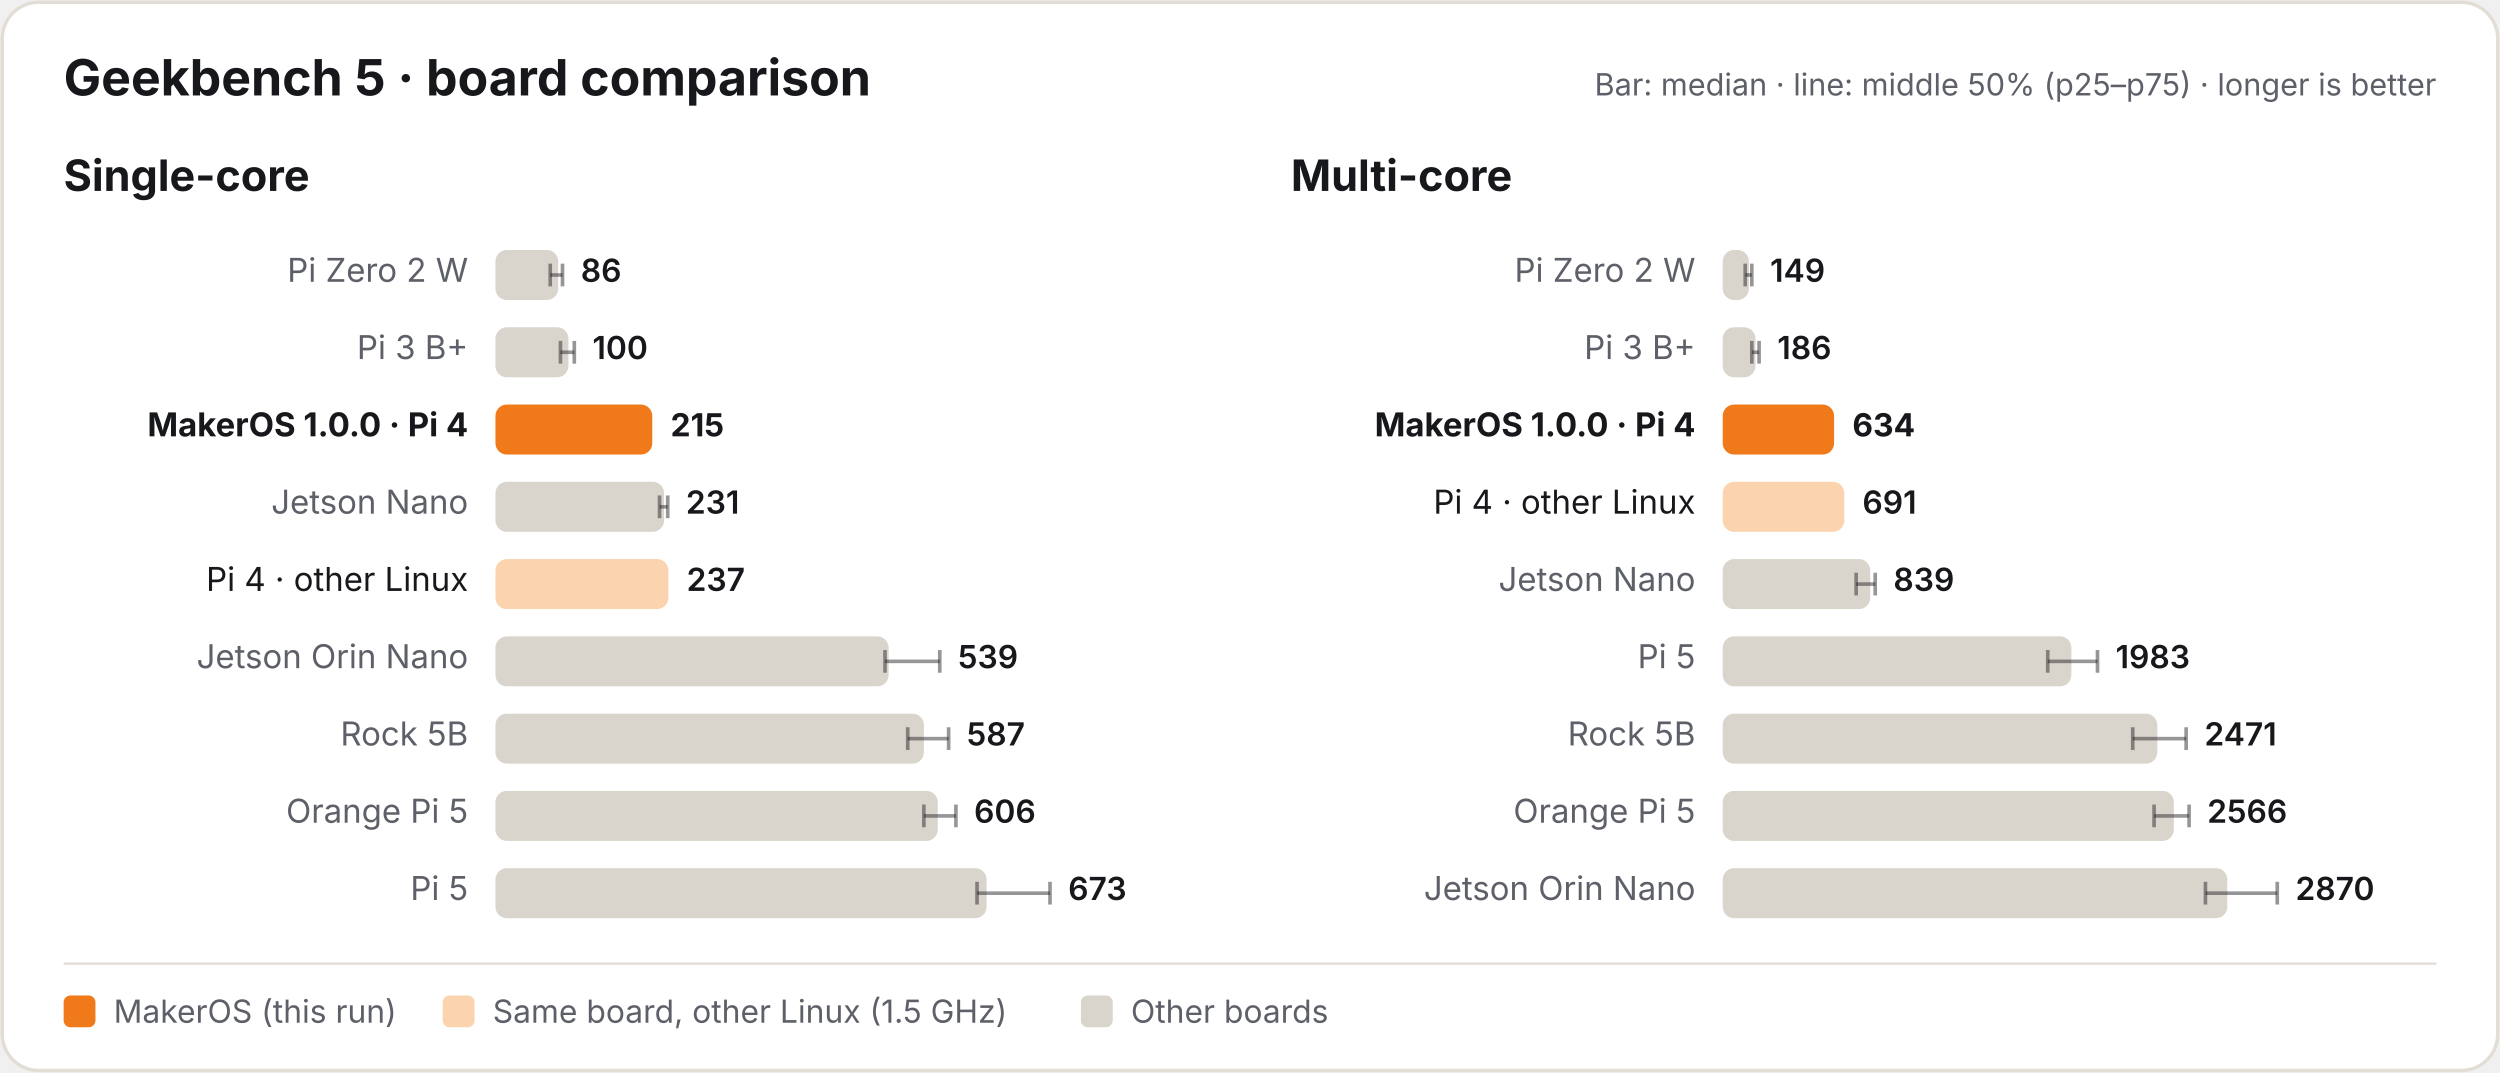
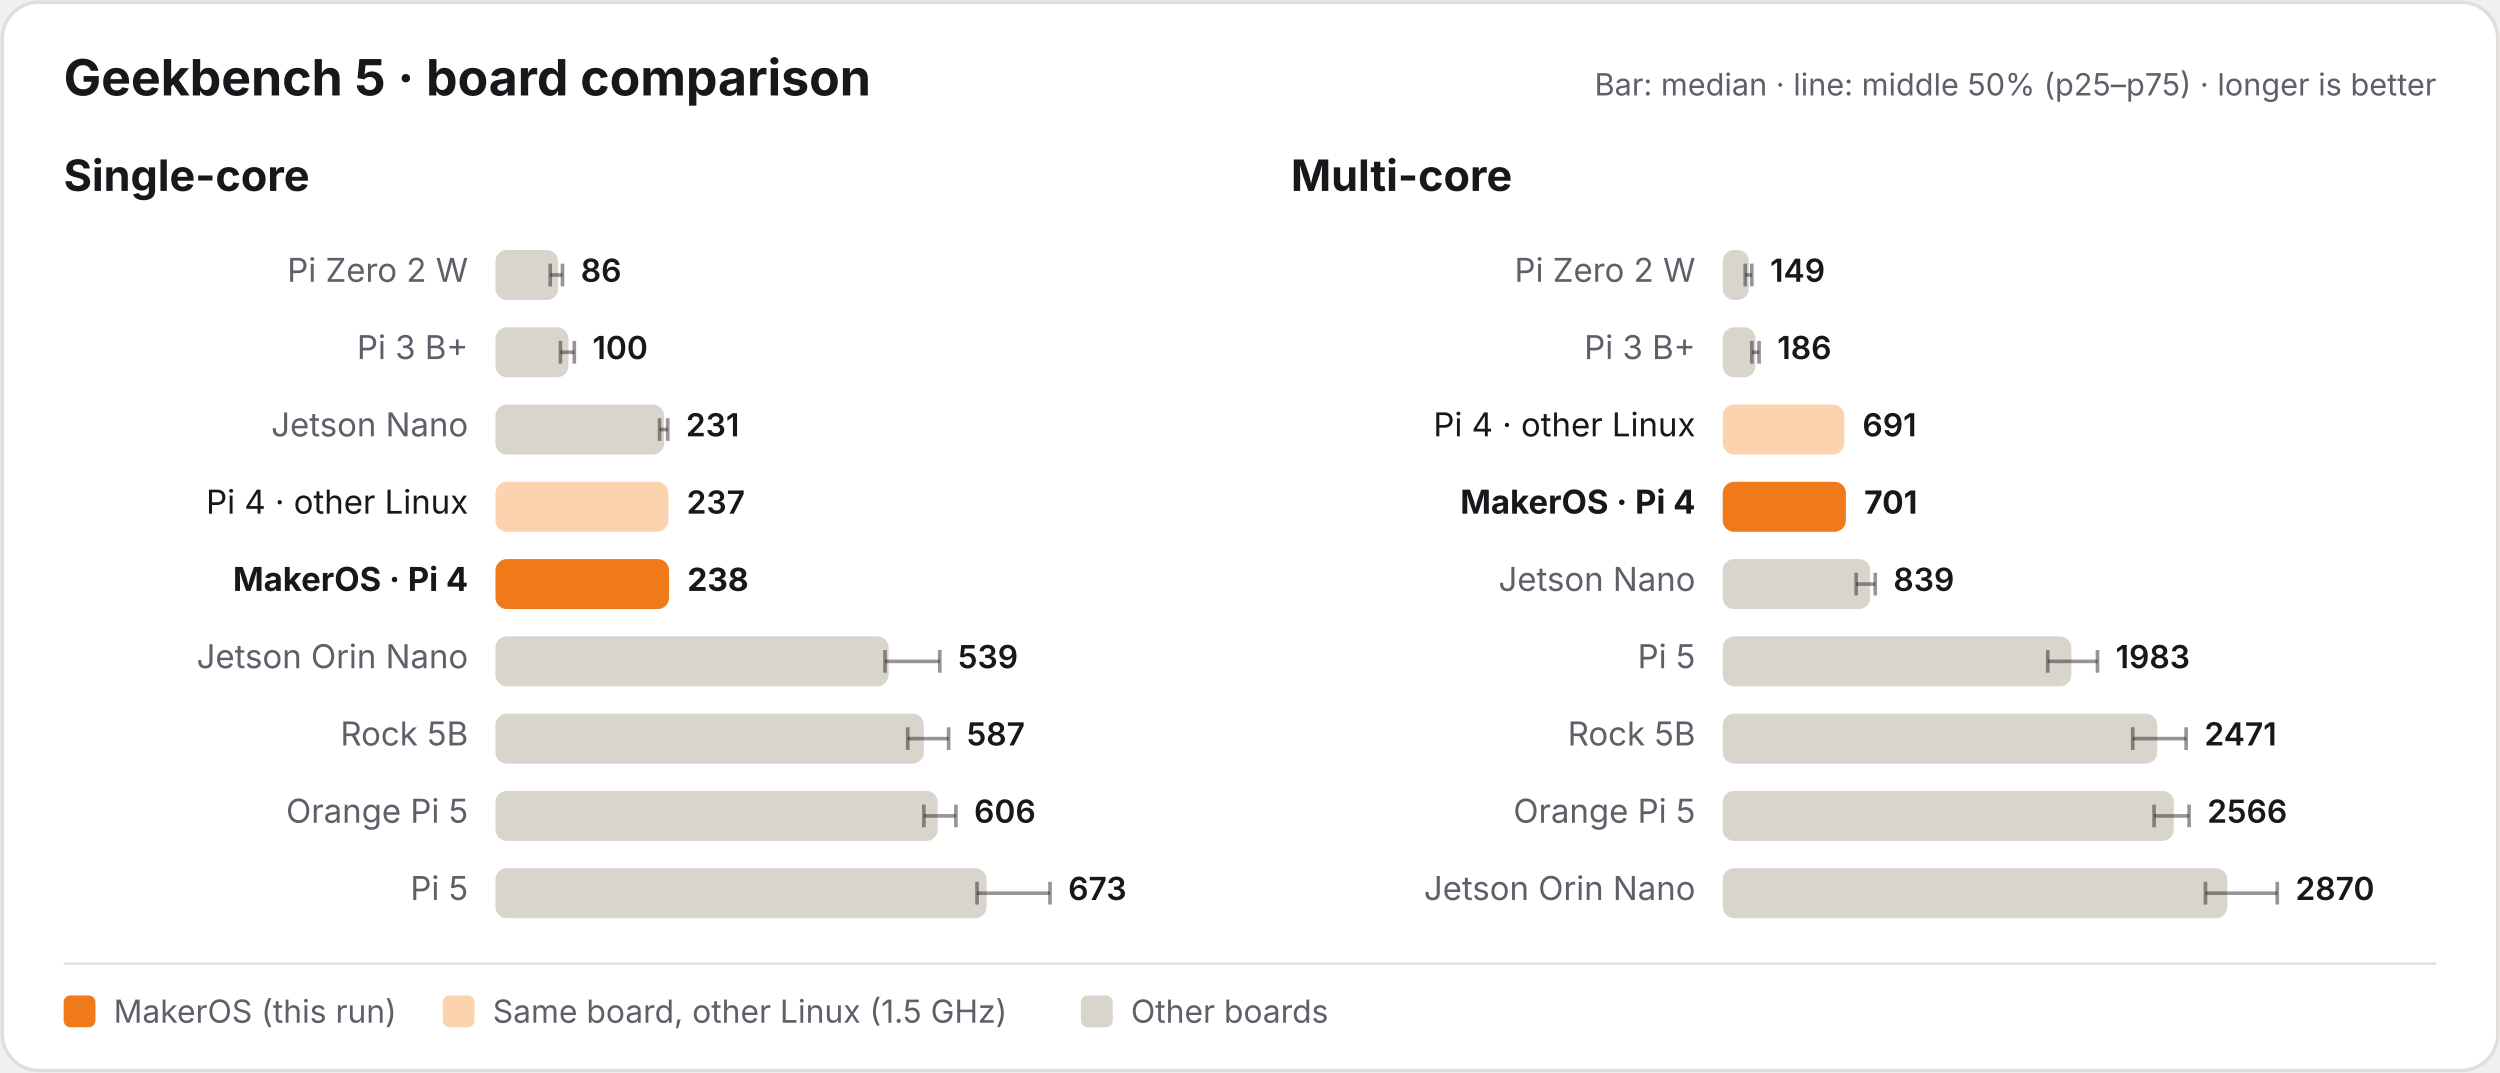
<svg xmlns="http://www.w3.org/2000/svg" viewBox="0 0 1100 472" width="1100" height="472" role="img" aria-label="Geekbench 5 · board comparison">
  <rect x="1" y="1" width="1098" height="470" rx="16" fill="#ffffff" stroke="#e2ddd5" stroke-width="1.5" />
  <text x="28" y="42" font-family="-apple-system, 'Segoe UI', Inter, Roboto, 'Helvetica Neue', Arial, sans-serif" font-size="22" font-weight="700" fill="#17181b" text-anchor="start">Geekbench 5 · board comparison</text>
  <text x="1072" y="42" font-family="-apple-system, 'Segoe UI', Inter, Roboto, 'Helvetica Neue', Arial, sans-serif" font-size="13.5" font-weight="400" fill="#5d6068" text-anchor="end">Bar: median · line: middle 50% (p25–p75) · longer is better</text>
  <text x="28" y="84" font-family="-apple-system, 'Segoe UI', Inter, Roboto, 'Helvetica Neue', Arial, sans-serif" font-size="19" font-weight="700" fill="#17181b" text-anchor="start">Single-core</text>
  <text x="206" y="124" font-family="-apple-system, 'Segoe UI', Inter, Roboto, 'Helvetica Neue', Arial, sans-serif" font-size="14.5" font-weight="400" fill="#5d6068" text-anchor="end">Pi Zero 2 W</text>
  <rect x="218" y="110" width="27.6" height="22" rx="5" fill="#d9d4cc" />
  <line x1="242.1" y1="121.0" x2="247.5" y2="121.0" stroke="#17181b" stroke-opacity=".45" stroke-width="1.6" />
  <line x1="242.1" y1="116.0" x2="242.1" y2="126.0" stroke="#17181b" stroke-opacity=".45" stroke-width="1.6" />
  <line x1="247.5" y1="116.0" x2="247.5" y2="126.0" stroke="#17181b" stroke-opacity=".45" stroke-width="1.6" />
  <text x="255.537" y="124" font-family="-apple-system, 'Segoe UI', Inter, Roboto, 'Helvetica Neue', Arial, sans-serif" font-size="14" font-weight="600" fill="#17181b" text-anchor="start">86</text>
  <text x="206" y="158" font-family="-apple-system, 'Segoe UI', Inter, Roboto, 'Helvetica Neue', Arial, sans-serif" font-size="14.5" font-weight="400" fill="#5d6068" text-anchor="end">Pi 3 B+</text>
  <rect x="218" y="144" width="32.1" height="22" rx="5" fill="#d9d4cc" />
  <line x1="246.6" y1="155.0" x2="252.7" y2="155.0" stroke="#17181b" stroke-opacity=".45" stroke-width="1.6" />
  <line x1="246.6" y1="150.0" x2="246.6" y2="160.0" stroke="#17181b" stroke-opacity=".45" stroke-width="1.6" />
  <line x1="252.7" y1="150.0" x2="252.7" y2="160.0" stroke="#17181b" stroke-opacity=".45" stroke-width="1.6" />
  <text x="260.674" y="158" font-family="-apple-system, 'Segoe UI', Inter, Roboto, 'Helvetica Neue', Arial, sans-serif" font-size="14" font-weight="600" fill="#17181b" text-anchor="start">100</text>
-   <text x="206" y="192" font-family="-apple-system, 'Segoe UI', Inter, Roboto, 'Helvetica Neue', Arial, sans-serif" font-size="14.5" font-weight="700" fill="#17181b" text-anchor="end">MakerOS 1.0.0 · Pi 4</text>
-   <rect x="218" y="178" width="69.0" height="22" rx="5" fill="#f07a1a" />
-   <text x="295.026" y="192" font-family="-apple-system, 'Segoe UI', Inter, Roboto, 'Helvetica Neue', Arial, sans-serif" font-size="14" font-weight="700" fill="#17181b" text-anchor="start">215</text>
-   <text x="206" y="226" font-family="-apple-system, 'Segoe UI', Inter, Roboto, 'Helvetica Neue', Arial, sans-serif" font-size="14.5" font-weight="400" fill="#5d6068" text-anchor="end">Jetson Nano</text>
-   <rect x="218" y="212" width="74.2" height="22" rx="5" fill="#d9d4cc" />
-   <line x1="290.2" y1="223.0" x2="293.8" y2="223.0" stroke="#17181b" stroke-opacity=".45" stroke-width="1.6" />
-   <line x1="290.2" y1="218.0" x2="290.2" y2="228.0" stroke="#17181b" stroke-opacity=".45" stroke-width="1.6" />
-   <line x1="293.8" y1="218.0" x2="293.8" y2="228.0" stroke="#17181b" stroke-opacity=".45" stroke-width="1.6" />
-   <text x="301.768" y="226" font-family="-apple-system, 'Segoe UI', Inter, Roboto, 'Helvetica Neue', Arial, sans-serif" font-size="14" font-weight="600" fill="#17181b" text-anchor="start">231</text>
-   <text x="206" y="260" font-family="-apple-system, 'Segoe UI', Inter, Roboto, 'Helvetica Neue', Arial, sans-serif" font-size="14.5" font-weight="400" fill="#17181b" text-anchor="end">Pi 4 · other Linux</text>
-   <rect x="218" y="246" width="76.1" height="22" rx="5" fill="#fbd3ae" />
-   <text x="302.089" y="260" font-family="-apple-system, 'Segoe UI', Inter, Roboto, 'Helvetica Neue', Arial, sans-serif" font-size="14" font-weight="600" fill="#17181b" text-anchor="start">237</text>
+   <text x="206" y="192" font-family="-apple-system, 'Segoe UI', Inter, Roboto, 'Helvetica Neue', Arial, sans-serif" font-size="14.5" font-weight="400" fill="#5d6068" text-anchor="end">Jetson Nano</text>
+   <rect x="218" y="178" width="74.2" height="22" rx="5" fill="#d9d4cc" />
+   <line x1="290.2" y1="189.0" x2="293.8" y2="189.0" stroke="#17181b" stroke-opacity=".45" stroke-width="1.6" />
+   <line x1="290.2" y1="184.0" x2="290.2" y2="194.0" stroke="#17181b" stroke-opacity=".45" stroke-width="1.6" />
+   <line x1="293.8" y1="184.0" x2="293.8" y2="194.0" stroke="#17181b" stroke-opacity=".45" stroke-width="1.6" />
+   <text x="301.768" y="192" font-family="-apple-system, 'Segoe UI', Inter, Roboto, 'Helvetica Neue', Arial, sans-serif" font-size="14" font-weight="600" fill="#17181b" text-anchor="start">231</text>
+   <text x="206" y="226" font-family="-apple-system, 'Segoe UI', Inter, Roboto, 'Helvetica Neue', Arial, sans-serif" font-size="14.5" font-weight="400" fill="#17181b" text-anchor="end">Pi 4 · other Linux</text>
+   <rect x="218" y="212" width="76.1" height="22" rx="5" fill="#fbd3ae" />
+   <text x="302.089" y="226" font-family="-apple-system, 'Segoe UI', Inter, Roboto, 'Helvetica Neue', Arial, sans-serif" font-size="14" font-weight="600" fill="#17181b" text-anchor="start">237</text>
+   <text x="206" y="260" font-family="-apple-system, 'Segoe UI', Inter, Roboto, 'Helvetica Neue', Arial, sans-serif" font-size="14.5" font-weight="700" fill="#17181b" text-anchor="end">MakerOS · Pi 4</text>
+   <rect x="218" y="246" width="76.4" height="22" rx="5" fill="#f07a1a" />
+   <text x="302.411" y="260" font-family="-apple-system, 'Segoe UI', Inter, Roboto, 'Helvetica Neue', Arial, sans-serif" font-size="14" font-weight="700" fill="#17181b" text-anchor="start">238</text>
  <text x="206" y="294" font-family="-apple-system, 'Segoe UI', Inter, Roboto, 'Helvetica Neue', Arial, sans-serif" font-size="14.5" font-weight="400" fill="#5d6068" text-anchor="end">Jetson Orin Nano</text>
  <rect x="218" y="280" width="173.0" height="22" rx="5" fill="#d9d4cc" />
  <line x1="389.4" y1="291.0" x2="413.5" y2="291.0" stroke="#17181b" stroke-opacity=".45" stroke-width="1.6" />
  <line x1="389.4" y1="286.0" x2="389.4" y2="296.0" stroke="#17181b" stroke-opacity=".45" stroke-width="1.6" />
  <line x1="413.5" y1="286.0" x2="413.5" y2="296.0" stroke="#17181b" stroke-opacity=".45" stroke-width="1.6" />
  <text x="421.521" y="294" font-family="-apple-system, 'Segoe UI', Inter, Roboto, 'Helvetica Neue', Arial, sans-serif" font-size="14" font-weight="600" fill="#17181b" text-anchor="start">539</text>
  <text x="206" y="328" font-family="-apple-system, 'Segoe UI', Inter, Roboto, 'Helvetica Neue', Arial, sans-serif" font-size="14.5" font-weight="400" fill="#5d6068" text-anchor="end">Rock 5B</text>
  <rect x="218" y="314" width="188.5" height="22" rx="5" fill="#d9d4cc" />
  <line x1="399.4" y1="325.0" x2="417.4" y2="325.0" stroke="#17181b" stroke-opacity=".45" stroke-width="1.6" />
  <line x1="399.4" y1="320.0" x2="399.4" y2="330.0" stroke="#17181b" stroke-opacity=".45" stroke-width="1.6" />
  <line x1="417.4" y1="320.0" x2="417.4" y2="330.0" stroke="#17181b" stroke-opacity=".45" stroke-width="1.6" />
  <text x="425.374" y="328" font-family="-apple-system, 'Segoe UI', Inter, Roboto, 'Helvetica Neue', Arial, sans-serif" font-size="14" font-weight="600" fill="#17181b" text-anchor="start">587</text>
  <text x="206" y="362" font-family="-apple-system, 'Segoe UI', Inter, Roboto, 'Helvetica Neue', Arial, sans-serif" font-size="14.5" font-weight="400" fill="#5d6068" text-anchor="end">Orange Pi 5</text>
  <rect x="218" y="348" width="194.6" height="22" rx="5" fill="#d9d4cc" />
  <line x1="406.5" y1="359.0" x2="420.6" y2="359.0" stroke="#17181b" stroke-opacity=".45" stroke-width="1.6" />
  <line x1="406.5" y1="354.0" x2="406.5" y2="364.0" stroke="#17181b" stroke-opacity=".45" stroke-width="1.6" />
  <line x1="420.6" y1="354.0" x2="420.6" y2="364.0" stroke="#17181b" stroke-opacity=".45" stroke-width="1.6" />
  <text x="428.584" y="362" font-family="-apple-system, 'Segoe UI', Inter, Roboto, 'Helvetica Neue', Arial, sans-serif" font-size="14" font-weight="600" fill="#17181b" text-anchor="start">606</text>
  <text x="206" y="396" font-family="-apple-system, 'Segoe UI', Inter, Roboto, 'Helvetica Neue', Arial, sans-serif" font-size="14.5" font-weight="400" fill="#5d6068" text-anchor="end">Pi 5</text>
  <rect x="218" y="382" width="216.1" height="22" rx="5" fill="#d9d4cc" />
  <line x1="429.9" y1="393.0" x2="462.0" y2="393.0" stroke="#17181b" stroke-opacity=".45" stroke-width="1.6" />
  <line x1="429.9" y1="388.0" x2="429.9" y2="398.0" stroke="#17181b" stroke-opacity=".45" stroke-width="1.6" />
  <line x1="462.0" y1="388.0" x2="462.0" y2="398.0" stroke="#17181b" stroke-opacity=".45" stroke-width="1.6" />
  <text x="470.0" y="396" font-family="-apple-system, 'Segoe UI', Inter, Roboto, 'Helvetica Neue', Arial, sans-serif" font-size="14" font-weight="600" fill="#17181b" text-anchor="start">673</text>
  <text x="568.0" y="84" font-family="-apple-system, 'Segoe UI', Inter, Roboto, 'Helvetica Neue', Arial, sans-serif" font-size="19" font-weight="700" fill="#17181b" text-anchor="start">Multi-core</text>
  <text x="746.0" y="124" font-family="-apple-system, 'Segoe UI', Inter, Roboto, 'Helvetica Neue', Arial, sans-serif" font-size="14.5" font-weight="400" fill="#5d6068" text-anchor="end">Pi Zero 2 W</text>
  <rect x="758.0" y="110" width="11.5" height="22" rx="5" fill="#d9d4cc" />
  <line x1="767.9" y1="121.0" x2="770.8" y2="121.0" stroke="#17181b" stroke-opacity=".45" stroke-width="1.6" />
  <line x1="767.9" y1="116.0" x2="767.9" y2="126.0" stroke="#17181b" stroke-opacity=".45" stroke-width="1.6" />
  <line x1="770.8" y1="116.0" x2="770.8" y2="126.0" stroke="#17181b" stroke-opacity=".45" stroke-width="1.6" />
  <text x="778.842" y="124" font-family="-apple-system, 'Segoe UI', Inter, Roboto, 'Helvetica Neue', Arial, sans-serif" font-size="14" font-weight="600" fill="#17181b" text-anchor="start">149</text>
  <text x="746.0" y="158" font-family="-apple-system, 'Segoe UI', Inter, Roboto, 'Helvetica Neue', Arial, sans-serif" font-size="14.5" font-weight="400" fill="#5d6068" text-anchor="end">Pi 3 B+</text>
  <rect x="758.0" y="144" width="14.4" height="22" rx="5" fill="#d9d4cc" />
  <line x1="770.8" y1="155.0" x2="774.0" y2="155.0" stroke="#17181b" stroke-opacity=".45" stroke-width="1.6" />
  <line x1="770.8" y1="150.0" x2="770.8" y2="160.0" stroke="#17181b" stroke-opacity=".45" stroke-width="1.6" />
  <line x1="774.0" y1="150.0" x2="774.0" y2="160.0" stroke="#17181b" stroke-opacity=".45" stroke-width="1.6" />
  <text x="782.014" y="158" font-family="-apple-system, 'Segoe UI', Inter, Roboto, 'Helvetica Neue', Arial, sans-serif" font-size="14" font-weight="600" fill="#17181b" text-anchor="start">186</text>
-   <text x="746.0" y="192" font-family="-apple-system, 'Segoe UI', Inter, Roboto, 'Helvetica Neue', Arial, sans-serif" font-size="14.5" font-weight="700" fill="#17181b" text-anchor="end">MakerOS 1.0.0 · Pi 4</text>
-   <rect x="758.0" y="178" width="49.0" height="22" rx="5" fill="#f07a1a" />
-   <text x="815.048" y="192" font-family="-apple-system, 'Segoe UI', Inter, Roboto, 'Helvetica Neue', Arial, sans-serif" font-size="14" font-weight="700" fill="#17181b" text-anchor="start">634</text>
-   <text x="746.0" y="226" font-family="-apple-system, 'Segoe UI', Inter, Roboto, 'Helvetica Neue', Arial, sans-serif" font-size="14.5" font-weight="400" fill="#17181b" text-anchor="end">Pi 4 · other Linux</text>
-   <rect x="758.0" y="212" width="53.5" height="22" rx="5" fill="#fbd3ae" />
-   <text x="819.457" y="226" font-family="-apple-system, 'Segoe UI', Inter, Roboto, 'Helvetica Neue', Arial, sans-serif" font-size="14" font-weight="600" fill="#17181b" text-anchor="start">691</text>
+   <text x="746.0" y="192" font-family="-apple-system, 'Segoe UI', Inter, Roboto, 'Helvetica Neue', Arial, sans-serif" font-size="14.5" font-weight="400" fill="#17181b" text-anchor="end">Pi 4 · other Linux</text>
+   <rect x="758.0" y="178" width="53.5" height="22" rx="5" fill="#fbd3ae" />
+   <text x="819.457" y="192" font-family="-apple-system, 'Segoe UI', Inter, Roboto, 'Helvetica Neue', Arial, sans-serif" font-size="14" font-weight="600" fill="#17181b" text-anchor="start">691</text>
+   <text x="746.0" y="226" font-family="-apple-system, 'Segoe UI', Inter, Roboto, 'Helvetica Neue', Arial, sans-serif" font-size="14.5" font-weight="700" fill="#17181b" text-anchor="end">MakerOS · Pi 4</text>
+   <rect x="758.0" y="212" width="54.2" height="22" rx="5" fill="#f07a1a" />
+   <text x="820.231" y="226" font-family="-apple-system, 'Segoe UI', Inter, Roboto, 'Helvetica Neue', Arial, sans-serif" font-size="14" font-weight="700" fill="#17181b" text-anchor="start">701</text>
  <text x="746.0" y="260" font-family="-apple-system, 'Segoe UI', Inter, Roboto, 'Helvetica Neue', Arial, sans-serif" font-size="14.5" font-weight="400" fill="#5d6068" text-anchor="end">Jetson Nano</text>
  <rect x="758.0" y="246" width="64.9" height="22" rx="5" fill="#d9d4cc" />
  <line x1="816.7" y1="257.0" x2="825.1" y2="257.0" stroke="#17181b" stroke-opacity=".45" stroke-width="1.6" />
  <line x1="816.7" y1="252.0" x2="816.7" y2="262.0" stroke="#17181b" stroke-opacity=".45" stroke-width="1.6" />
  <line x1="825.1" y1="252.0" x2="825.1" y2="262.0" stroke="#17181b" stroke-opacity=".45" stroke-width="1.6" />
  <text x="833.073" y="260" font-family="-apple-system, 'Segoe UI', Inter, Roboto, 'Helvetica Neue', Arial, sans-serif" font-size="14" font-weight="600" fill="#17181b" text-anchor="start">839</text>
  <text x="746.0" y="294" font-family="-apple-system, 'Segoe UI', Inter, Roboto, 'Helvetica Neue', Arial, sans-serif" font-size="14.5" font-weight="400" fill="#5d6068" text-anchor="end">Pi 5</text>
  <rect x="758.0" y="280" width="153.4" height="22" rx="5" fill="#d9d4cc" />
  <line x1="901.0" y1="291.0" x2="922.9" y2="291.0" stroke="#17181b" stroke-opacity=".45" stroke-width="1.6" />
  <line x1="901.0" y1="286.0" x2="901.0" y2="296.0" stroke="#17181b" stroke-opacity=".45" stroke-width="1.6" />
  <line x1="922.9" y1="286.0" x2="922.9" y2="296.0" stroke="#17181b" stroke-opacity=".45" stroke-width="1.6" />
  <text x="930.859" y="294" font-family="-apple-system, 'Segoe UI', Inter, Roboto, 'Helvetica Neue', Arial, sans-serif" font-size="14" font-weight="600" fill="#17181b" text-anchor="start">1983</text>
  <text x="746.0" y="328" font-family="-apple-system, 'Segoe UI', Inter, Roboto, 'Helvetica Neue', Arial, sans-serif" font-size="14.5" font-weight="400" fill="#5d6068" text-anchor="end">Rock 5B</text>
  <rect x="758.0" y="314" width="191.2" height="22" rx="5" fill="#d9d4cc" />
  <line x1="938.4" y1="325.0" x2="961.9" y2="325.0" stroke="#17181b" stroke-opacity=".45" stroke-width="1.6" />
  <line x1="938.4" y1="320.0" x2="938.4" y2="330.0" stroke="#17181b" stroke-opacity=".45" stroke-width="1.6" />
  <line x1="961.9" y1="320.0" x2="961.9" y2="330.0" stroke="#17181b" stroke-opacity=".45" stroke-width="1.6" />
  <text x="969.926" y="328" font-family="-apple-system, 'Segoe UI', Inter, Roboto, 'Helvetica Neue', Arial, sans-serif" font-size="14" font-weight="600" fill="#17181b" text-anchor="start">2471</text>
  <text x="746.0" y="362" font-family="-apple-system, 'Segoe UI', Inter, Roboto, 'Helvetica Neue', Arial, sans-serif" font-size="14.5" font-weight="400" fill="#5d6068" text-anchor="end">Orange Pi 5</text>
  <rect x="758.0" y="348" width="198.5" height="22" rx="5" fill="#d9d4cc" />
  <line x1="947.8" y1="359.0" x2="963.2" y2="359.0" stroke="#17181b" stroke-opacity=".45" stroke-width="1.6" />
  <line x1="947.8" y1="354.0" x2="947.8" y2="364.0" stroke="#17181b" stroke-opacity=".45" stroke-width="1.6" />
  <line x1="963.2" y1="354.0" x2="963.2" y2="364.0" stroke="#17181b" stroke-opacity=".45" stroke-width="1.6" />
  <text x="971.164" y="362" font-family="-apple-system, 'Segoe UI', Inter, Roboto, 'Helvetica Neue', Arial, sans-serif" font-size="14" font-weight="600" fill="#17181b" text-anchor="start">2566</text>
  <text x="746.0" y="396" font-family="-apple-system, 'Segoe UI', Inter, Roboto, 'Helvetica Neue', Arial, sans-serif" font-size="14.5" font-weight="400" fill="#5d6068" text-anchor="end">Jetson Orin Nano</text>
  <rect x="758.0" y="382" width="222.0" height="22" rx="5" fill="#d9d4cc" />
  <line x1="970.4" y1="393.0" x2="1002.0" y2="393.0" stroke="#17181b" stroke-opacity=".45" stroke-width="1.6" />
  <line x1="970.4" y1="388.0" x2="970.4" y2="398.0" stroke="#17181b" stroke-opacity=".45" stroke-width="1.6" />
  <line x1="1002.0" y1="388.0" x2="1002.0" y2="398.0" stroke="#17181b" stroke-opacity=".45" stroke-width="1.6" />
  <text x="1010.0" y="396" font-family="-apple-system, 'Segoe UI', Inter, Roboto, 'Helvetica Neue', Arial, sans-serif" font-size="14" font-weight="600" fill="#17181b" text-anchor="start">2870</text>
  <line x1="28" y1="424" x2="1072" y2="424" stroke="#e2ddd5" />
  <rect x="28" y="438" width="14" height="14" rx="3" fill="#f07a1a" />
  <text x="50" y="450" font-family="-apple-system, 'Segoe UI', Inter, Roboto, 'Helvetica Neue', Arial, sans-serif" font-size="14" font-weight="400" fill="#5d6068" text-anchor="start">MakerOS (this run)</text>
  <rect x="194.8" y="438" width="14" height="14" rx="3" fill="#fbd3ae" />
  <text x="216.8" y="450" font-family="-apple-system, 'Segoe UI', Inter, Roboto, 'Helvetica Neue', Arial, sans-serif" font-size="14" font-weight="400" fill="#5d6068" text-anchor="start">Same board, other Linux (1.5 GHz)</text>
  <rect x="475.6" y="438" width="14" height="14" rx="3" fill="#d9d4cc" />
  <text x="497.6" y="450" font-family="-apple-system, 'Segoe UI', Inter, Roboto, 'Helvetica Neue', Arial, sans-serif" font-size="14" font-weight="400" fill="#5d6068" text-anchor="start">Other boards</text>
</svg>
